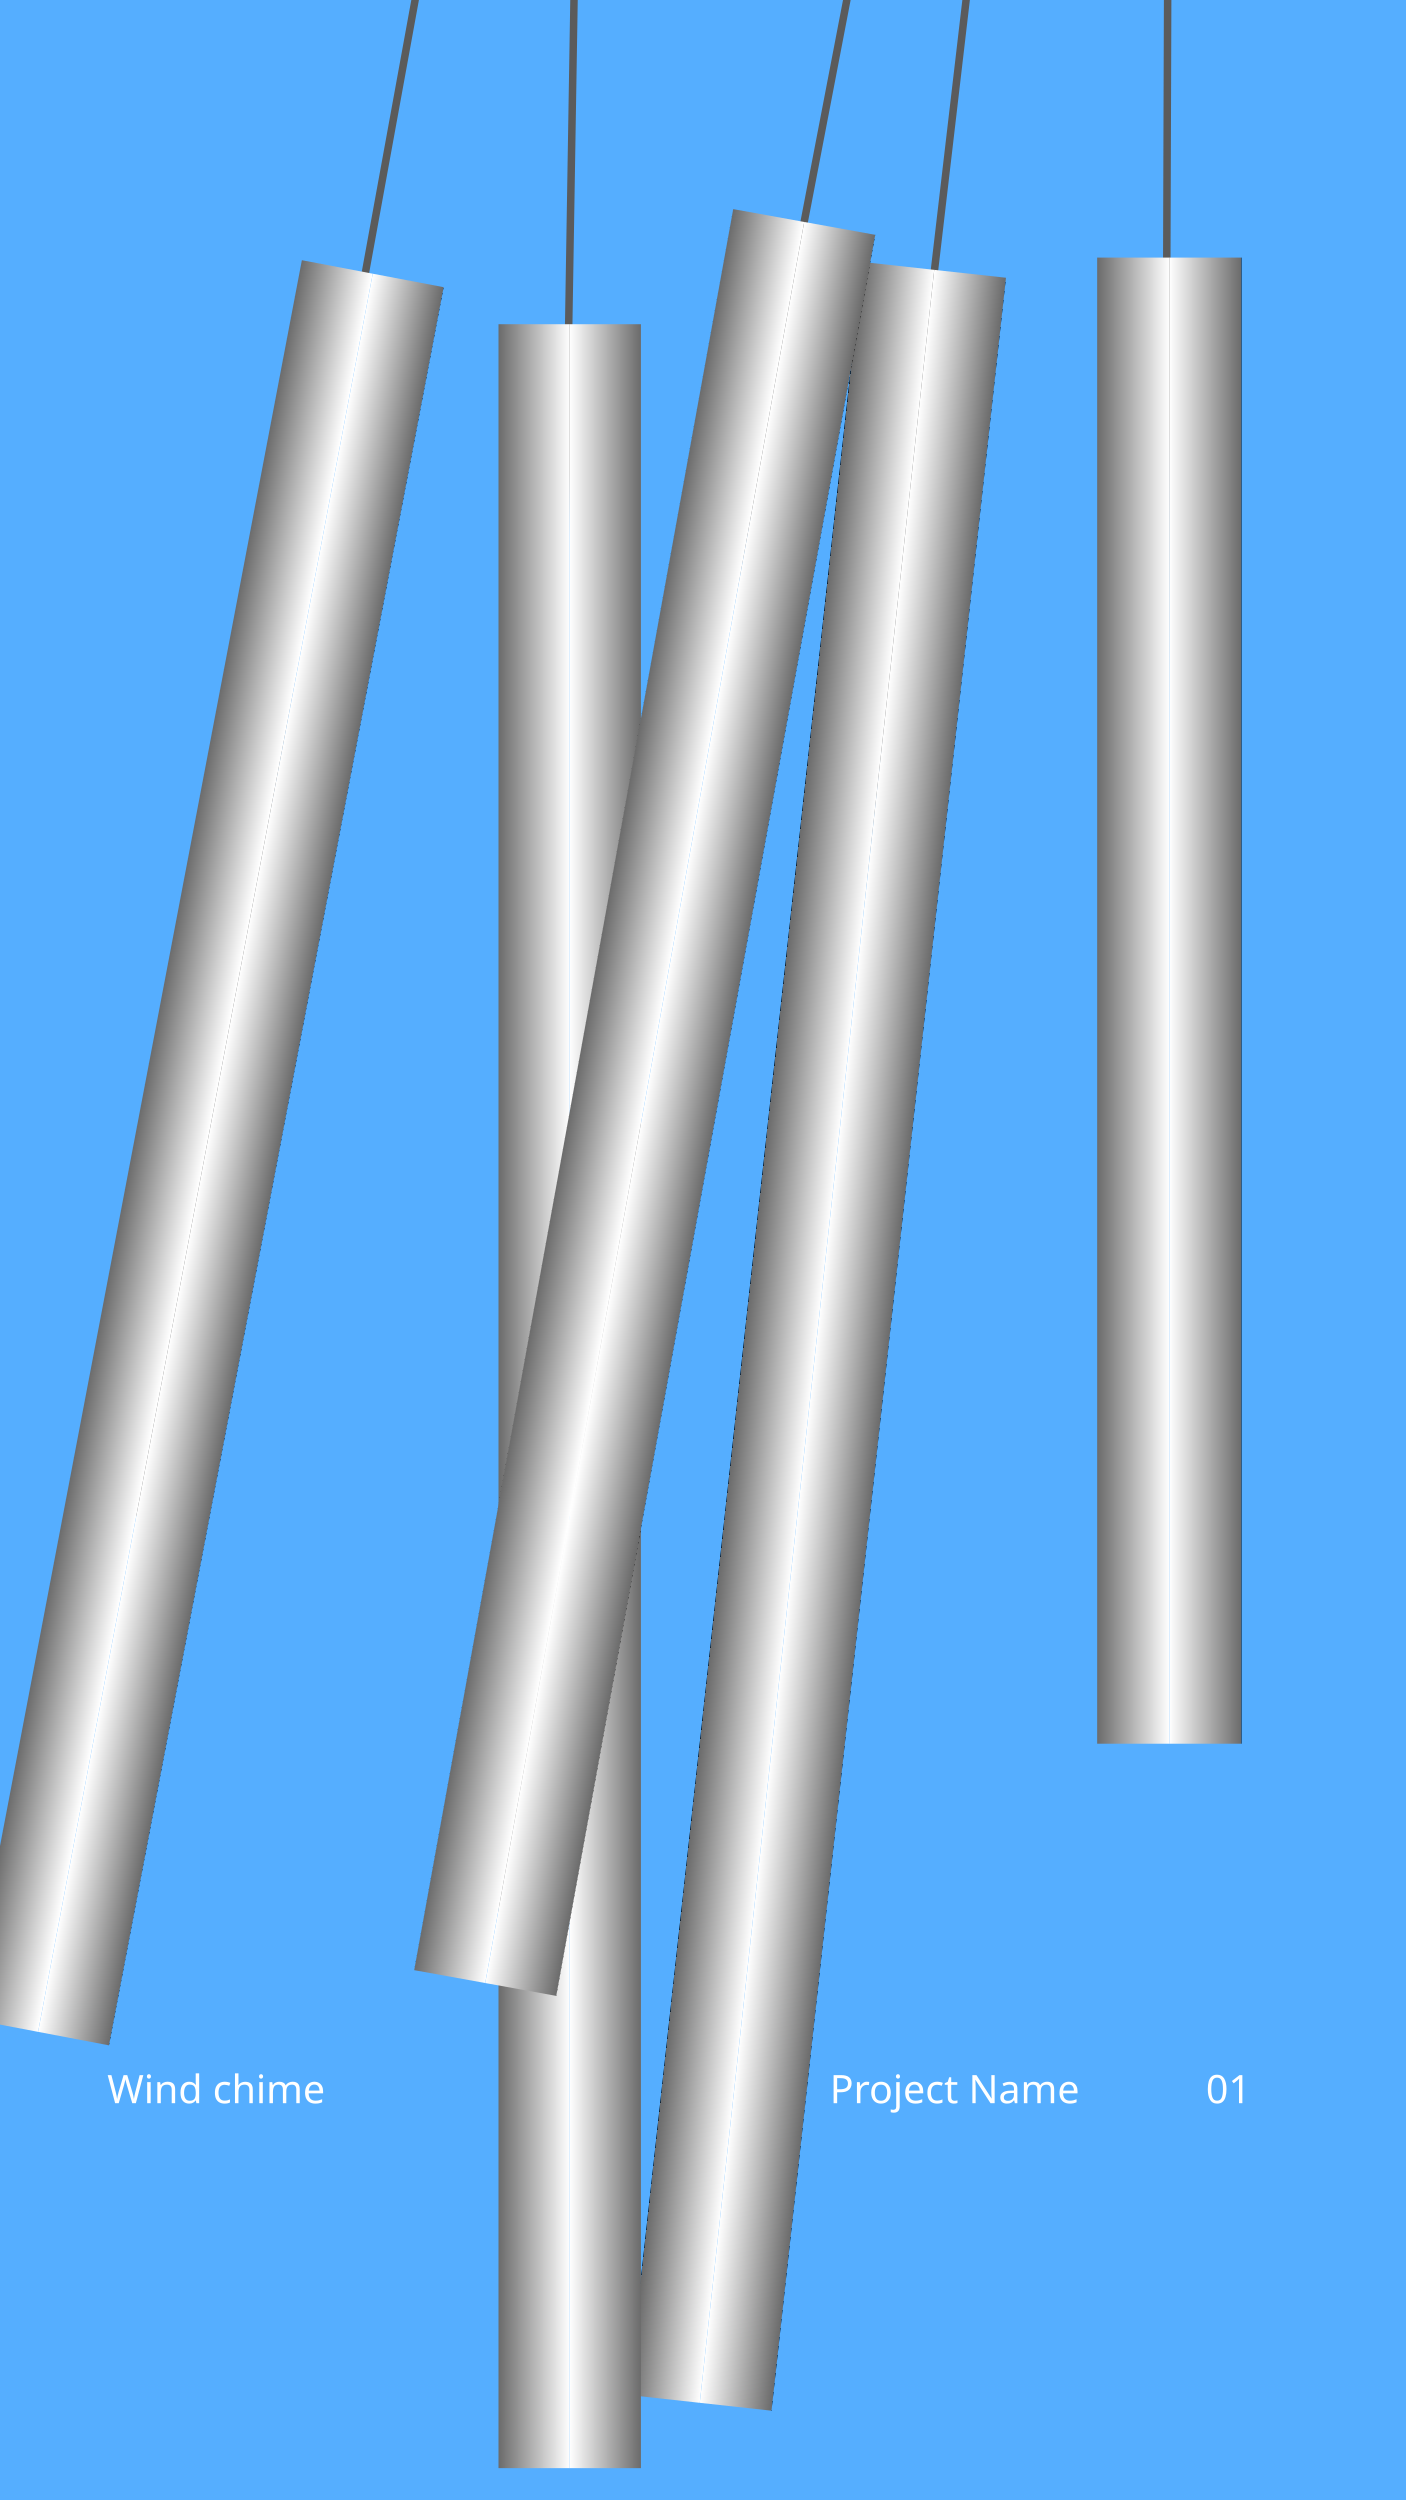
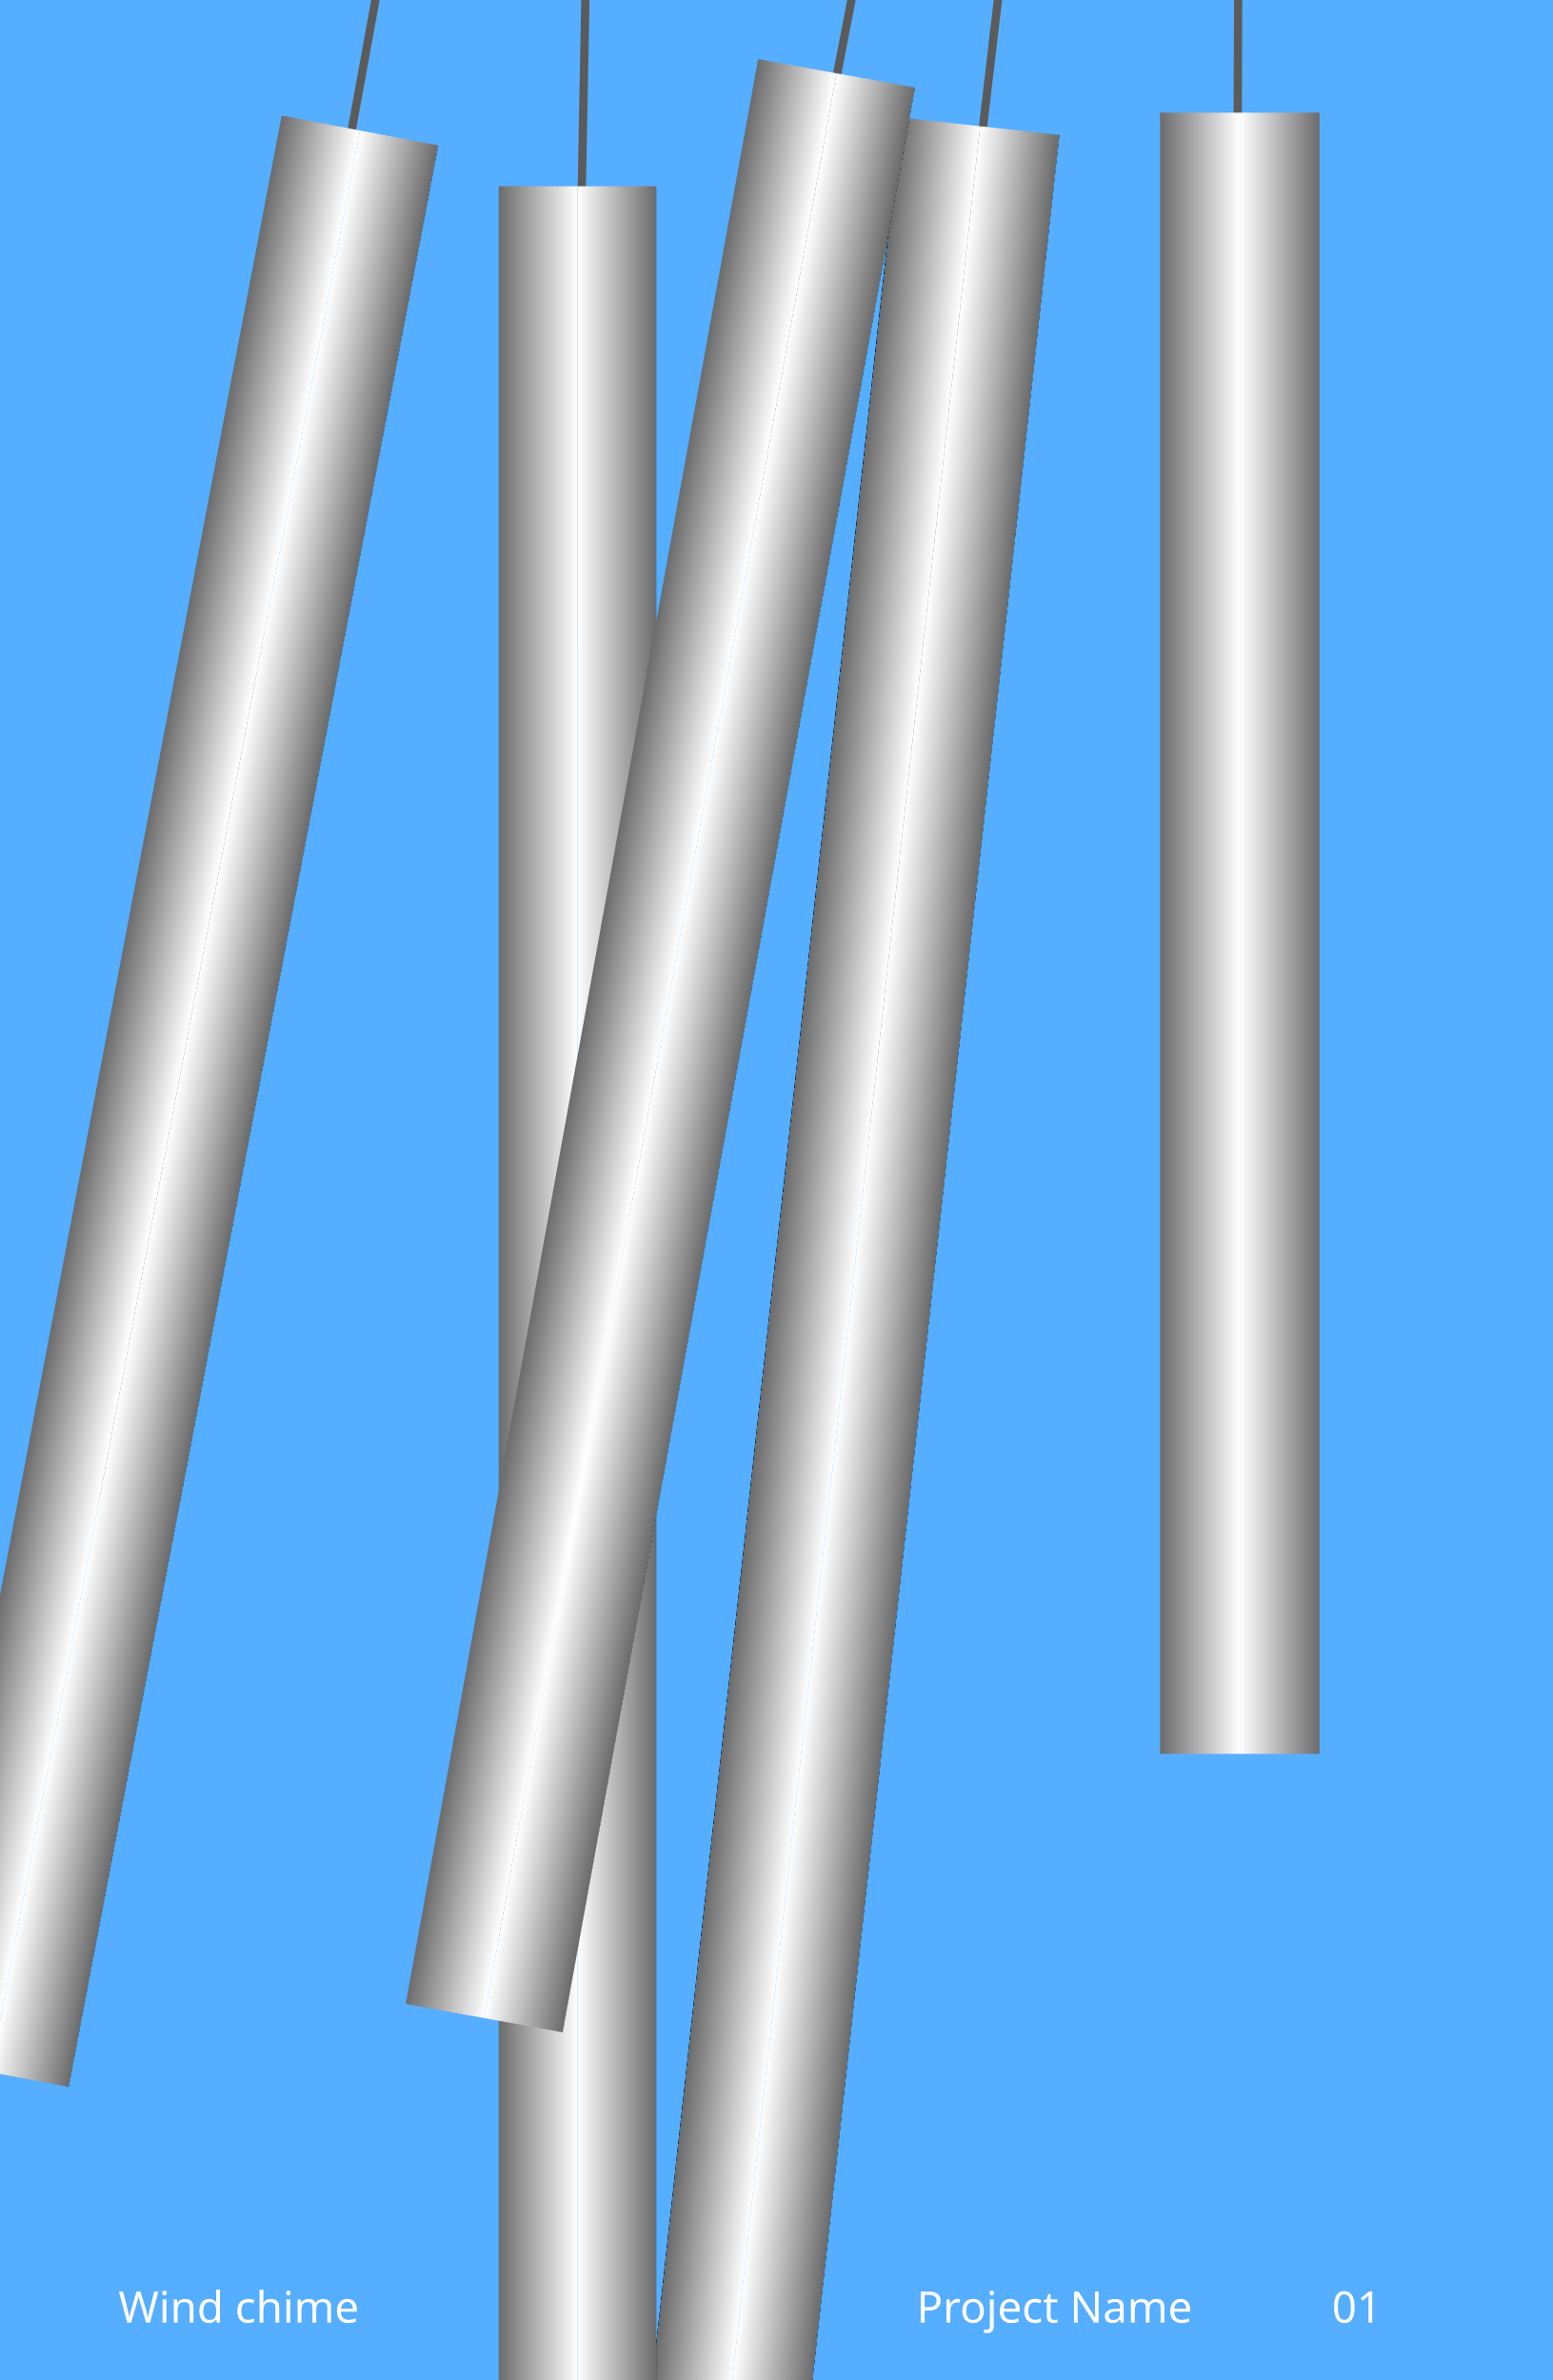
- <svg xmlns="http://www.w3.org/2000/svg" version="1.1" x="0px" y="0px" viewBox="0 0 750 1334" style="enable-background:new 0 0 750 1334;" xml:space="preserve">
+ <svg xmlns="http://www.w3.org/2000/svg" version="1.1" x="0px" y="0px" viewBox="0 0 750 1150" style="enable-background:new 0 0 750 1150;" xml:space="preserve">
  <style type="text/css">
	.st0{fill:#55AEFF;}
	.st1{fill:none;}
	.st2{fill:#FFFFFF;}
	.st3{font-family:'PingFangSC-Semibold-GBpc-EUC-H';}
	.st4{font-size:21px;}
	.st5{fill:none;stroke:#5B5B5B;stroke-width:4;stroke-miterlimit:10;}
	.st6{fill:url(#SVGID_1_);}
- 	.st7{fill:url(#SVGID_00000076581412293149079130000002482566158894766502_);}
- 	.st8{fill:url(#SVGID_00000054985456085793139430000006025577468197489321_);}
- 	.st9{fill:url(#SVGID_00000065067495037506885660000006900607222001268115_);}
- 	.st10{fill:url(#SVGID_00000177466528780336341070000000233824343532013469_);}
- 	.st11{fill:url(#SVGID_00000003068254883787174670000010581504971471570060_);}
- 	.st12{fill:url(#SVGID_00000172432114773889319760000003846704913152733093_);}
- 	.st13{fill:url(#SVGID_00000007415290333181598290000011597014911998116518_);}
- 	.st14{fill:url(#SVGID_00000095307524636276974640000012954237575112034437_);}
- 	.st15{fill:url(#SVGID_00000155111842273206153630000014478310874728146597_);}
+ 	.st7{fill:url(#SVGID_00000036234723675374771890000017575863446377372807_);}
+ 	.st8{fill:url(#SVGID_00000035503904913415923810000005261190143068994701_);}
+ 	.st9{fill:url(#SVGID_00000036950810489584967600000013034499660486949010_);}
+ 	.st10{fill:url(#SVGID_00000007415066742427937080000004386726025713101203_);}
+ 	.st11{fill:url(#SVGID_00000086684787915312090720000013876512543727111304_);}
+ 	.st12{fill:url(#SVGID_00000176008738815974856690000003292623993147590324_);}
+ 	.st13{fill:url(#SVGID_00000056410543745545189330000000865135788255823795_);}
+ 	.st14{fill:url(#SVGID_00000001648705761060789250000007564714472140451489_);}
+ 	.st15{fill:url(#SVGID_00000102516220819314244540000003250467461521836726_);}
</style>
  <g id="图层_6">
-     <rect x="-19" y="-20" class="st0" width="781" height="1376" />
+     <rect x="-19" y="-20" class="st0" width="781" height="1174" />
    <g>
      <rect x="57.22" y="1104.22" class="st1" width="149.06" height="27.65" />
      <text transform="matrix(1 0 0 1 57.2224 1122.283)" class="st2 st3 st4">Wind chime</text>
      <rect x="442.78" y="1104.22" class="st1" width="151.76" height="27.65" />
      <text transform="matrix(1 0 0 1 442.7775 1122.283)" class="st2 st3 st4">Project Name</text>
      <rect x="643.46" y="1104.22" class="st1" width="35.31" height="27.65" />
      <text transform="matrix(1 0 0 1 643.4626 1122.282)" class="st2 st3 st4">01</text>
    </g>
  </g>
  <g id="图层_5">
-     <line class="st5" x1="522.79" y1="-62.14" x2="389.64" y2="1075.1" />
+     <line class="st5" x1="509" y1="-230" x2="365.64" y2="995.1" />
    <g>
-       <linearGradient id="SVGID_1_" gradientUnits="userSpaceOnUse" x1="433.294" y1="720.997" x2="471.794" y2="720.997" gradientTransform="matrix(0.994 0.1093 -0.1093 0.994 84.0329 -50.9513)">
+       <linearGradient id="SVGID_1_" gradientUnits="userSpaceOnUse" x1="399.375" y1="641.225" x2="437.875" y2="641.225" gradientTransform="matrix(0.994 0.1093 -0.1093 0.994 84.0329 -50.9513)">
        <stop offset="0" style="stop-color:#FFFFFF" />
        <stop offset="1" style="stop-color:#6B6B6B" />
        <stop offset="1" style="stop-color:#000000" />
      </linearGradient>
-       <polygon class="st6" points="411.67,1286.35 373.4,1282.15 498.51,144 536.78,148.21   " />
-       <linearGradient id="SVGID_00000045601109740614330740000008306867816728973983_" gradientUnits="userSpaceOnUse" x1="5207.633" y1="3888.516" x2="5246.133" y2="3888.516" gradientTransform="matrix(-0.994 -0.1093 0.1093 -0.994 5187.515 5147.33)">
+       <polygon class="st6" points="386.67,1203.35 348.4,1199.15 473.51,61 511.78,65.21   " />
+       <linearGradient id="SVGID_00000120556439008336064050000006800477561321228956_" gradientUnits="userSpaceOnUse" x1="5241.552" y1="3968.287" x2="5280.052" y2="3968.287" gradientTransform="matrix(-0.994 -0.1093 0.1093 -0.994 5187.515 5147.33)">
        <stop offset="0" style="stop-color:#FFFFFF" />
        <stop offset="1" style="stop-color:#6B6B6B" />
        <stop offset="1" style="stop-color:#000000" />
      </linearGradient>
-       <polygon style="fill:url(#SVGID_00000045601109740614330740000008306867816728973983_);" points="460.24,139.79 498.51,144     373.4,1282.15 335.13,1277.94   " />
+       <polygon style="fill:url(#SVGID_00000120556439008336064050000006800477561321228956_);" points="435.24,56.79 473.51,61     348.4,1199.15 310.13,1194.94   " />
    </g>
  </g>
  <g id="图层_4">
-     <line class="st5" x1="306.77" y1="-29.44" x2="288.06" y2="1115.4" />
+     <line class="st5" x1="288" y1="-272" x2="263.06" y2="1032.4" />
    <g>
-       <linearGradient id="SVGID_00000179645565289492483670000000225485397563107470_" gradientUnits="userSpaceOnUse" x1="304" y1="745" x2="342" y2="745">
+       <linearGradient id="SVGID_00000085222526703738747090000015760972661586300039_" gradientUnits="userSpaceOnUse" x1="279" y1="662" x2="317" y2="662">
        <stop offset="0" style="stop-color:#FFFFFF" />
        <stop offset="1" style="stop-color:#6B6B6B" />
        <stop offset="1" style="stop-color:#000000" />
      </linearGradient>
-       <rect x="304" y="173" style="fill:url(#SVGID_00000179645565289492483670000000225485397563107470_);" width="38" height="1144" />
-       <linearGradient id="SVGID_00000134213121384767195820000002346701787738031285_" gradientUnits="userSpaceOnUse" x1="5336.927" y1="3864.512" x2="5374.927" y2="3864.512" gradientTransform="matrix(-1 0 0 -1 5640.927 4609.512)">
+       <rect x="279" y="90" style="fill:url(#SVGID_00000085222526703738747090000015760972661586300039_);" width="38" height="1144" />
+       <linearGradient id="SVGID_00000117647010081460082720000003056169076001012871_" gradientUnits="userSpaceOnUse" x1="5361.927" y1="3947.512" x2="5399.927" y2="3947.512" gradientTransform="matrix(-1 0 0 -1 5640.927 4609.512)">
        <stop offset="0" style="stop-color:#FFFFFF" />
        <stop offset="1" style="stop-color:#6B6B6B" />
        <stop offset="1" style="stop-color:#000000" />
      </linearGradient>
-       <polygon style="fill:url(#SVGID_00000134213121384767195820000002346701787738031285_);" points="266,173 304,173 304,1317     266,1317   " />
+       <polygon style="fill:url(#SVGID_00000117647010081460082720000003056169076001012871_);" points="241,90 279,90 279,1234     241,1234   " />
    </g>
  </g>
  <g id="图层_3">
-     <line class="st5" x1="264.48" y1="-235.69" x2="74" y2="809" />
+     <line class="st5" x1="239.48" y1="-318.69" x2="49" y2="726" />
    <g>
-       <linearGradient id="SVGID_00000085930949931767813590000011794577879784731274_" gradientUnits="userSpaceOnUse" x1="98.918" y1="629.367" x2="137.417" y2="629.367" gradientTransform="matrix(0.9824 0.187 -0.187 0.9824 130.1302 -21.6406)">
+       <linearGradient id="SVGID_00000147923573245536146780000016739783793375834804_" gradientUnits="userSpaceOnUse" x1="58.837" y1="552.506" x2="97.337" y2="552.506" gradientTransform="matrix(0.9824 0.187 -0.187 0.9824 130.1302 -21.6406)">
        <stop offset="0" style="stop-color:#FFFFFF" />
        <stop offset="1" style="stop-color:#6B6B6B" />
        <stop offset="1" style="stop-color:#000000" />
      </linearGradient>
-       <polygon style="fill:url(#SVGID_00000085930949931767813590000011794577879784731274_);" points="58.14,1091.4 20.32,1084.2     198.9,146.05 236.72,153.24   " />
-       <linearGradient id="SVGID_00000014595752808383673600000000555524562309594756_" gradientUnits="userSpaceOnUse" x1="5542.009" y1="3980.145" x2="5580.509" y2="3980.145" gradientTransform="matrix(-0.9824 -0.187 0.187 -0.9824 4809.56 5561.423)">
+       <polygon style="fill:url(#SVGID_00000147923573245536146780000016739783793375834804_);" points="33.14,1008.4 -4.68,1001.2     173.9,63.05 211.72,70.24   " />
+       <linearGradient id="SVGID_00000031180160618037953600000007179406485084301498_" gradientUnits="userSpaceOnUse" x1="5582.089" y1="4057.006" x2="5620.589" y2="4057.006" gradientTransform="matrix(-0.9824 -0.187 0.187 -0.9824 4809.56 5561.423)">
        <stop offset="0" style="stop-color:#FFFFFF" />
        <stop offset="1" style="stop-color:#6B6B6B" />
        <stop offset="1" style="stop-color:#000000" />
      </linearGradient>
-       <polygon style="fill:url(#SVGID_00000014595752808383673600000000555524562309594756_);" points="161.08,138.85 198.9,146.05     20.32,1084.2 -17.5,1077   " />
+       <polygon style="fill:url(#SVGID_00000031180160618037953600000007179406485084301498_);" points="136.08,55.85 173.9,63.05     -4.68,1001.2 -42.5,994   " />
    </g>
  </g>
  <g id="图层_2">
-     <line class="st5" x1="468.19" y1="-84.91" x2="252.04" y2="1039.5" />
+     <line class="st5" x1="462" y1="-263" x2="227.04" y2="956.5" />
    <g>
-       <linearGradient id="SVGID_00000083810868764712268090000003065733113351202198_" gradientUnits="userSpaceOnUse" x1="341.853" y1="588.128" x2="380.353" y2="588.128" gradientTransform="matrix(0.984 0.1782 -0.1782 0.984 112.4708 -51.3492)">
+       <linearGradient id="SVGID_00000063603851929218534520000000709125349532669574_" gradientUnits="userSpaceOnUse" x1="302.46" y1="510.913" x2="340.96" y2="510.913" gradientTransform="matrix(0.984 0.1782 -0.1782 0.984 112.4708 -51.3492)">
        <stop offset="0" style="stop-color:#FFFFFF" />
        <stop offset="1" style="stop-color:#6B6B6B" />
        <stop offset="1" style="stop-color:#000000" />
      </linearGradient>
-       <polygon style="fill:url(#SVGID_00000083810868764712268090000003065733113351202198_);" points="296.8,1065.01 258.92,1058.15     429.13,118.44 467.02,125.3   " />
-       <linearGradient id="SVGID_00000152945176639474479820000015456628121224985479_" gradientUnits="userSpaceOnUse" x1="5299.073" y1="4021.384" x2="5337.573" y2="4021.384" gradientTransform="matrix(-0.984 -0.1782 0.1782 -0.984 4841.489 5489.774)">
+       <polygon style="fill:url(#SVGID_00000063603851929218534520000000709125349532669574_);" points="271.8,982.01 233.92,975.15     404.13,35.44 442.02,42.3   " />
+       <linearGradient id="SVGID_00000163757546334253085490000015955113726018453944_" gradientUnits="userSpaceOnUse" x1="5338.467" y1="4098.599" x2="5376.967" y2="4098.599" gradientTransform="matrix(-0.984 -0.1782 0.1782 -0.984 4841.489 5489.774)">
        <stop offset="0" style="stop-color:#FFFFFF" />
        <stop offset="1" style="stop-color:#6B6B6B" />
        <stop offset="1" style="stop-color:#000000" />
      </linearGradient>
-       <polygon style="fill:url(#SVGID_00000152945176639474479820000015456628121224985479_);" points="391.25,111.58 429.13,118.44     258.92,1058.15 221.03,1051.28   " />
+       <polygon style="fill:url(#SVGID_00000163757546334253085490000015955113726018453944_);" points="366.25,28.58 404.13,35.44     233.92,975.15 196.03,968.28   " />
    </g>
  </g>
  <g id="图层_1">
-     <line class="st5" x1="623.24" y1="-56.31" x2="620" y2="920.5" />
+     <line class="st5" x1="599" y1="-225" x2="595" y2="837.5" />
    <g>
-       <linearGradient id="SVGID_00000024001789171859858220000011073797423532514949_" gradientUnits="userSpaceOnUse" x1="623.951" y1="533.951" x2="662.451" y2="533.951">
+       <linearGradient id="SVGID_00000034064228690004414200000001829044769020700337_" gradientUnits="userSpaceOnUse" x1="598.951" y1="450.951" x2="637.451" y2="450.951">
        <stop offset="0" style="stop-color:#FFFFFF" />
        <stop offset="1" style="stop-color:#6B6B6B" />
        <stop offset="1" style="stop-color:#000000" />
      </linearGradient>
-       <rect x="623.95" y="137.45" style="fill:url(#SVGID_00000024001789171859858220000011073797423532514949_);" width="38.5" height="793" />
-       <linearGradient id="SVGID_00000013879879240308546390000016779622692266737812_" gradientUnits="userSpaceOnUse" x1="5016.976" y1="4075.561" x2="5055.476" y2="4075.561" gradientTransform="matrix(-1 0 0 -1 5640.927 4609.512)">
+       <rect x="598.95" y="54.45" style="fill:url(#SVGID_00000034064228690004414200000001829044769020700337_);" width="38.5" height="793" />
+       <linearGradient id="SVGID_00000098917954490736251380000017227671740728191110_" gradientUnits="userSpaceOnUse" x1="5041.976" y1="4158.561" x2="5080.476" y2="4158.561" gradientTransform="matrix(-1 0 0 -1 5640.927 4609.512)">
        <stop offset="0" style="stop-color:#FFFFFF" />
        <stop offset="1" style="stop-color:#6B6B6B" />
        <stop offset="1" style="stop-color:#000000" />
      </linearGradient>
-       <polygon style="fill:url(#SVGID_00000013879879240308546390000016779622692266737812_);" points="585.45,137.45 623.95,137.45     623.95,930.45 585.45,930.45   " />
+       <polygon style="fill:url(#SVGID_00000098917954490736251380000017227671740728191110_);" points="560.45,54.45 598.95,54.45     598.95,847.45 560.45,847.45   " />
    </g>
  </g>
</svg>
